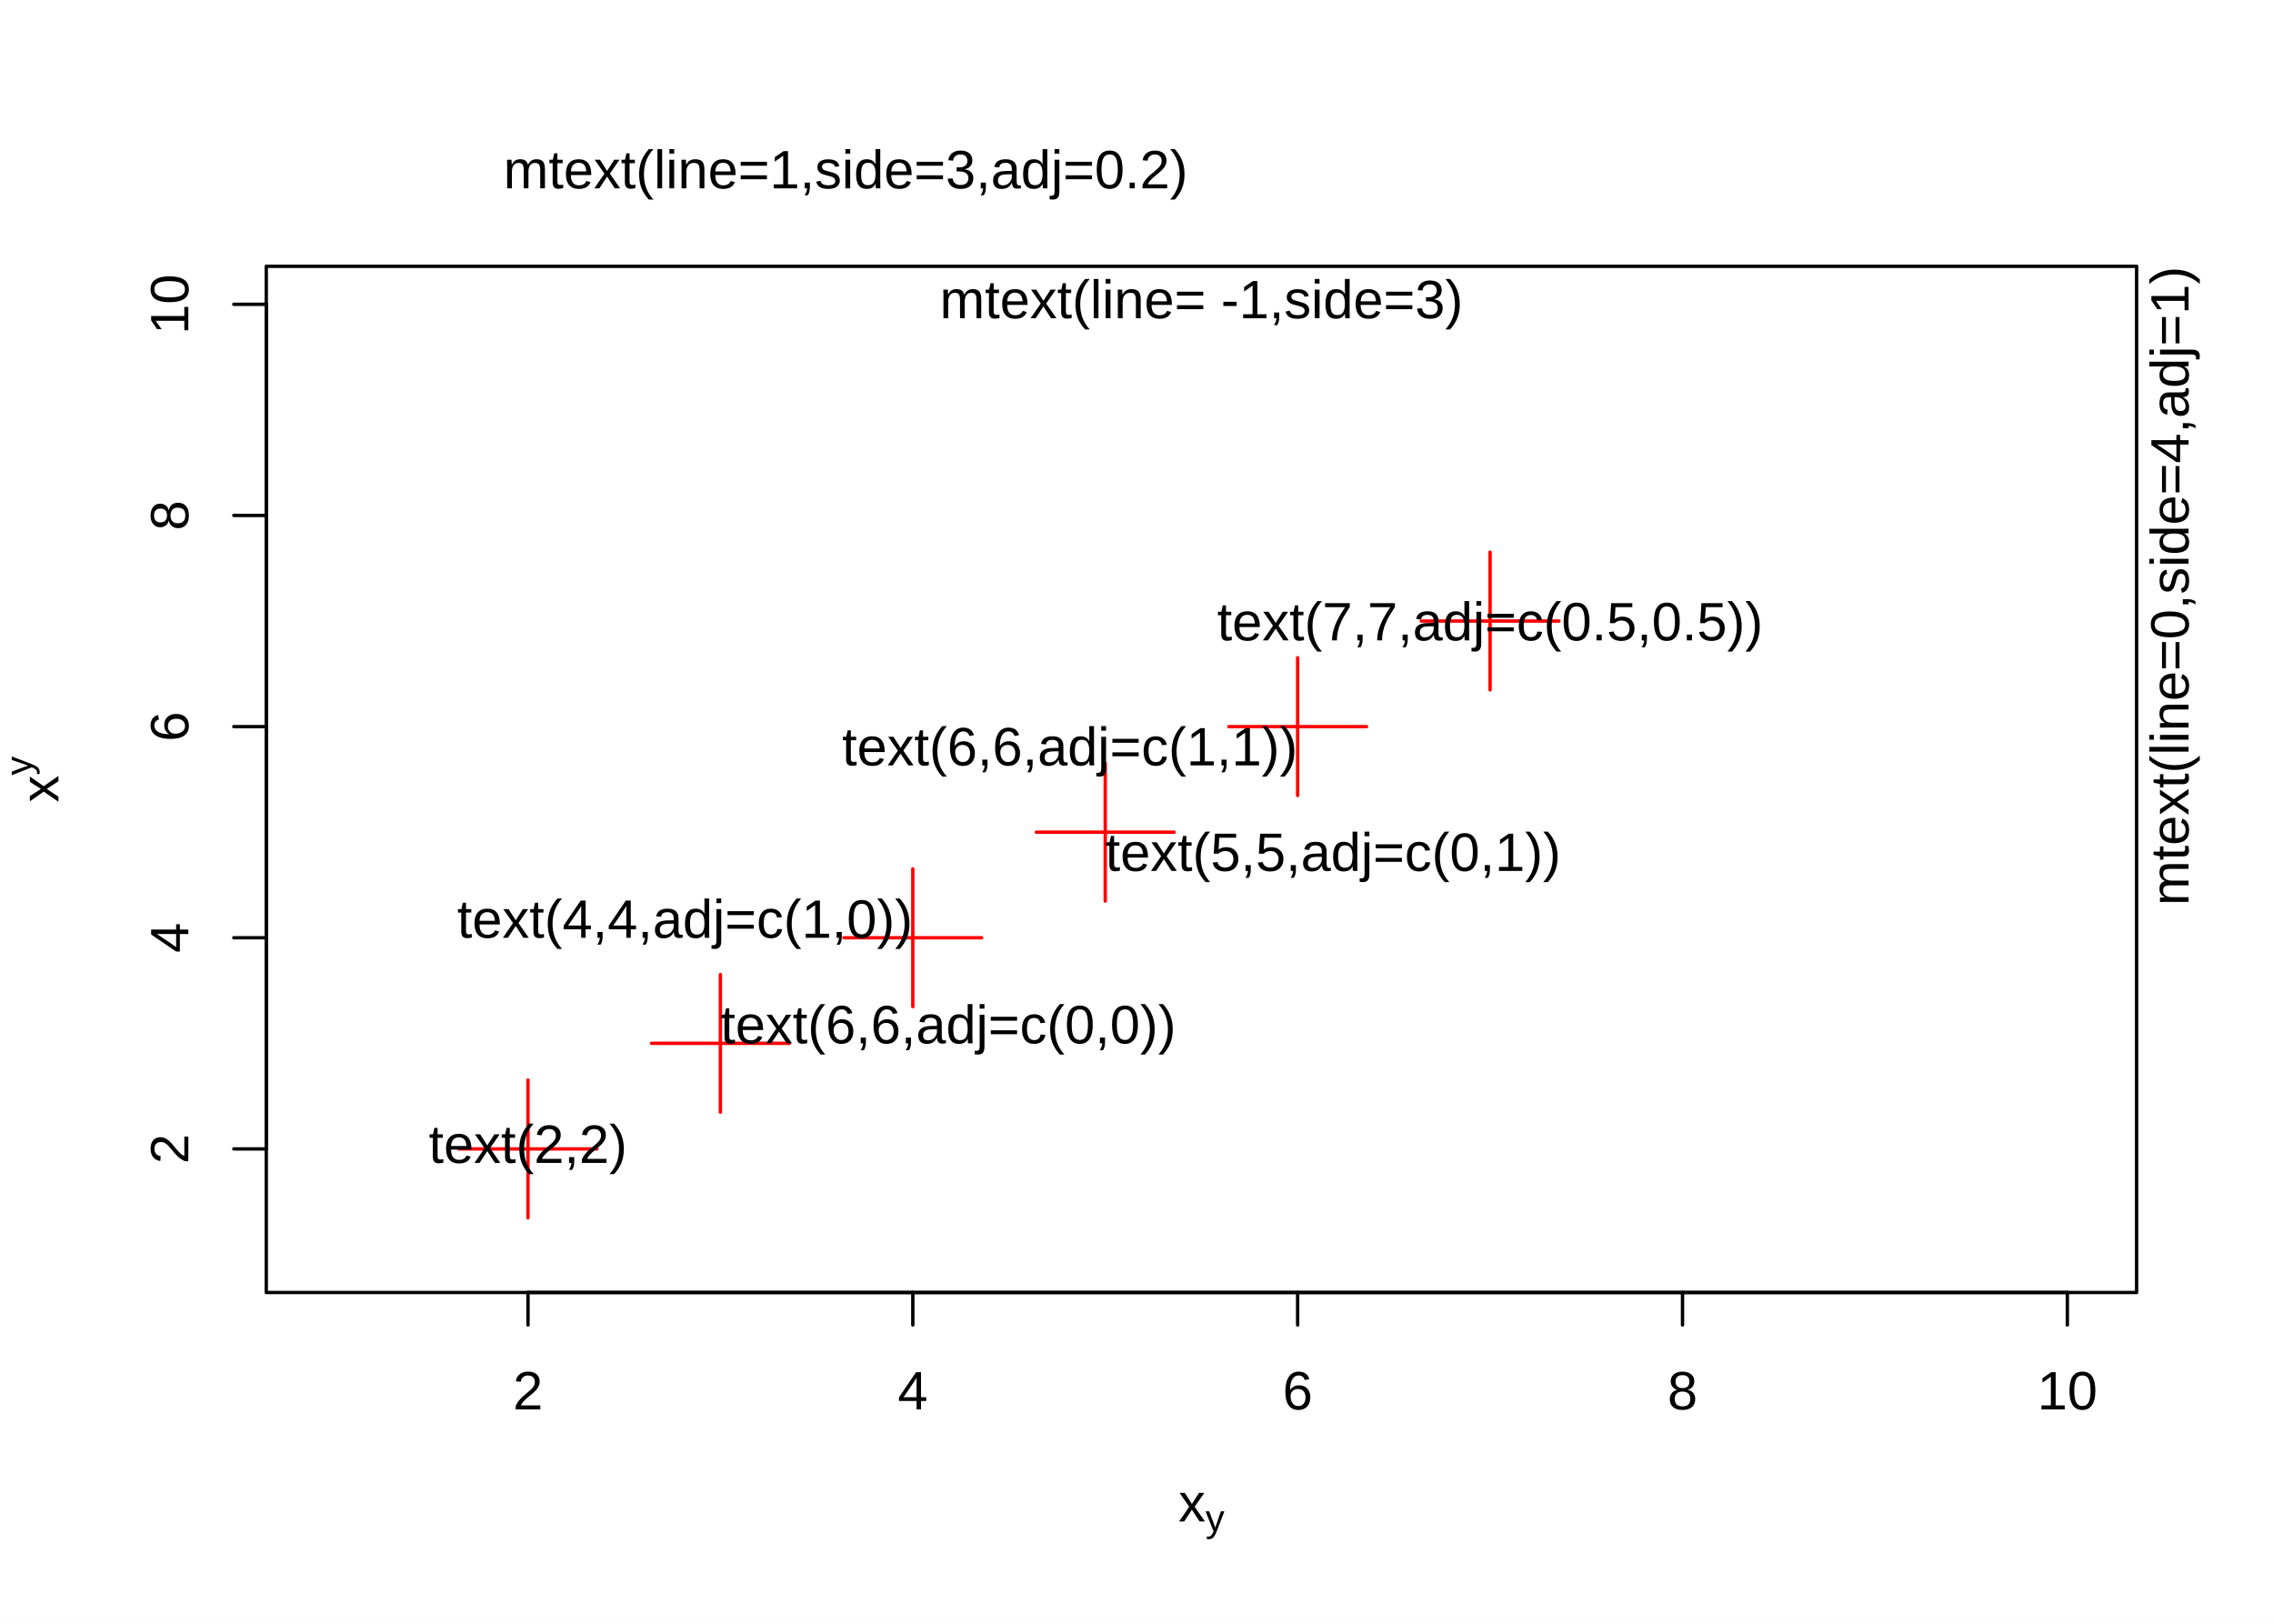
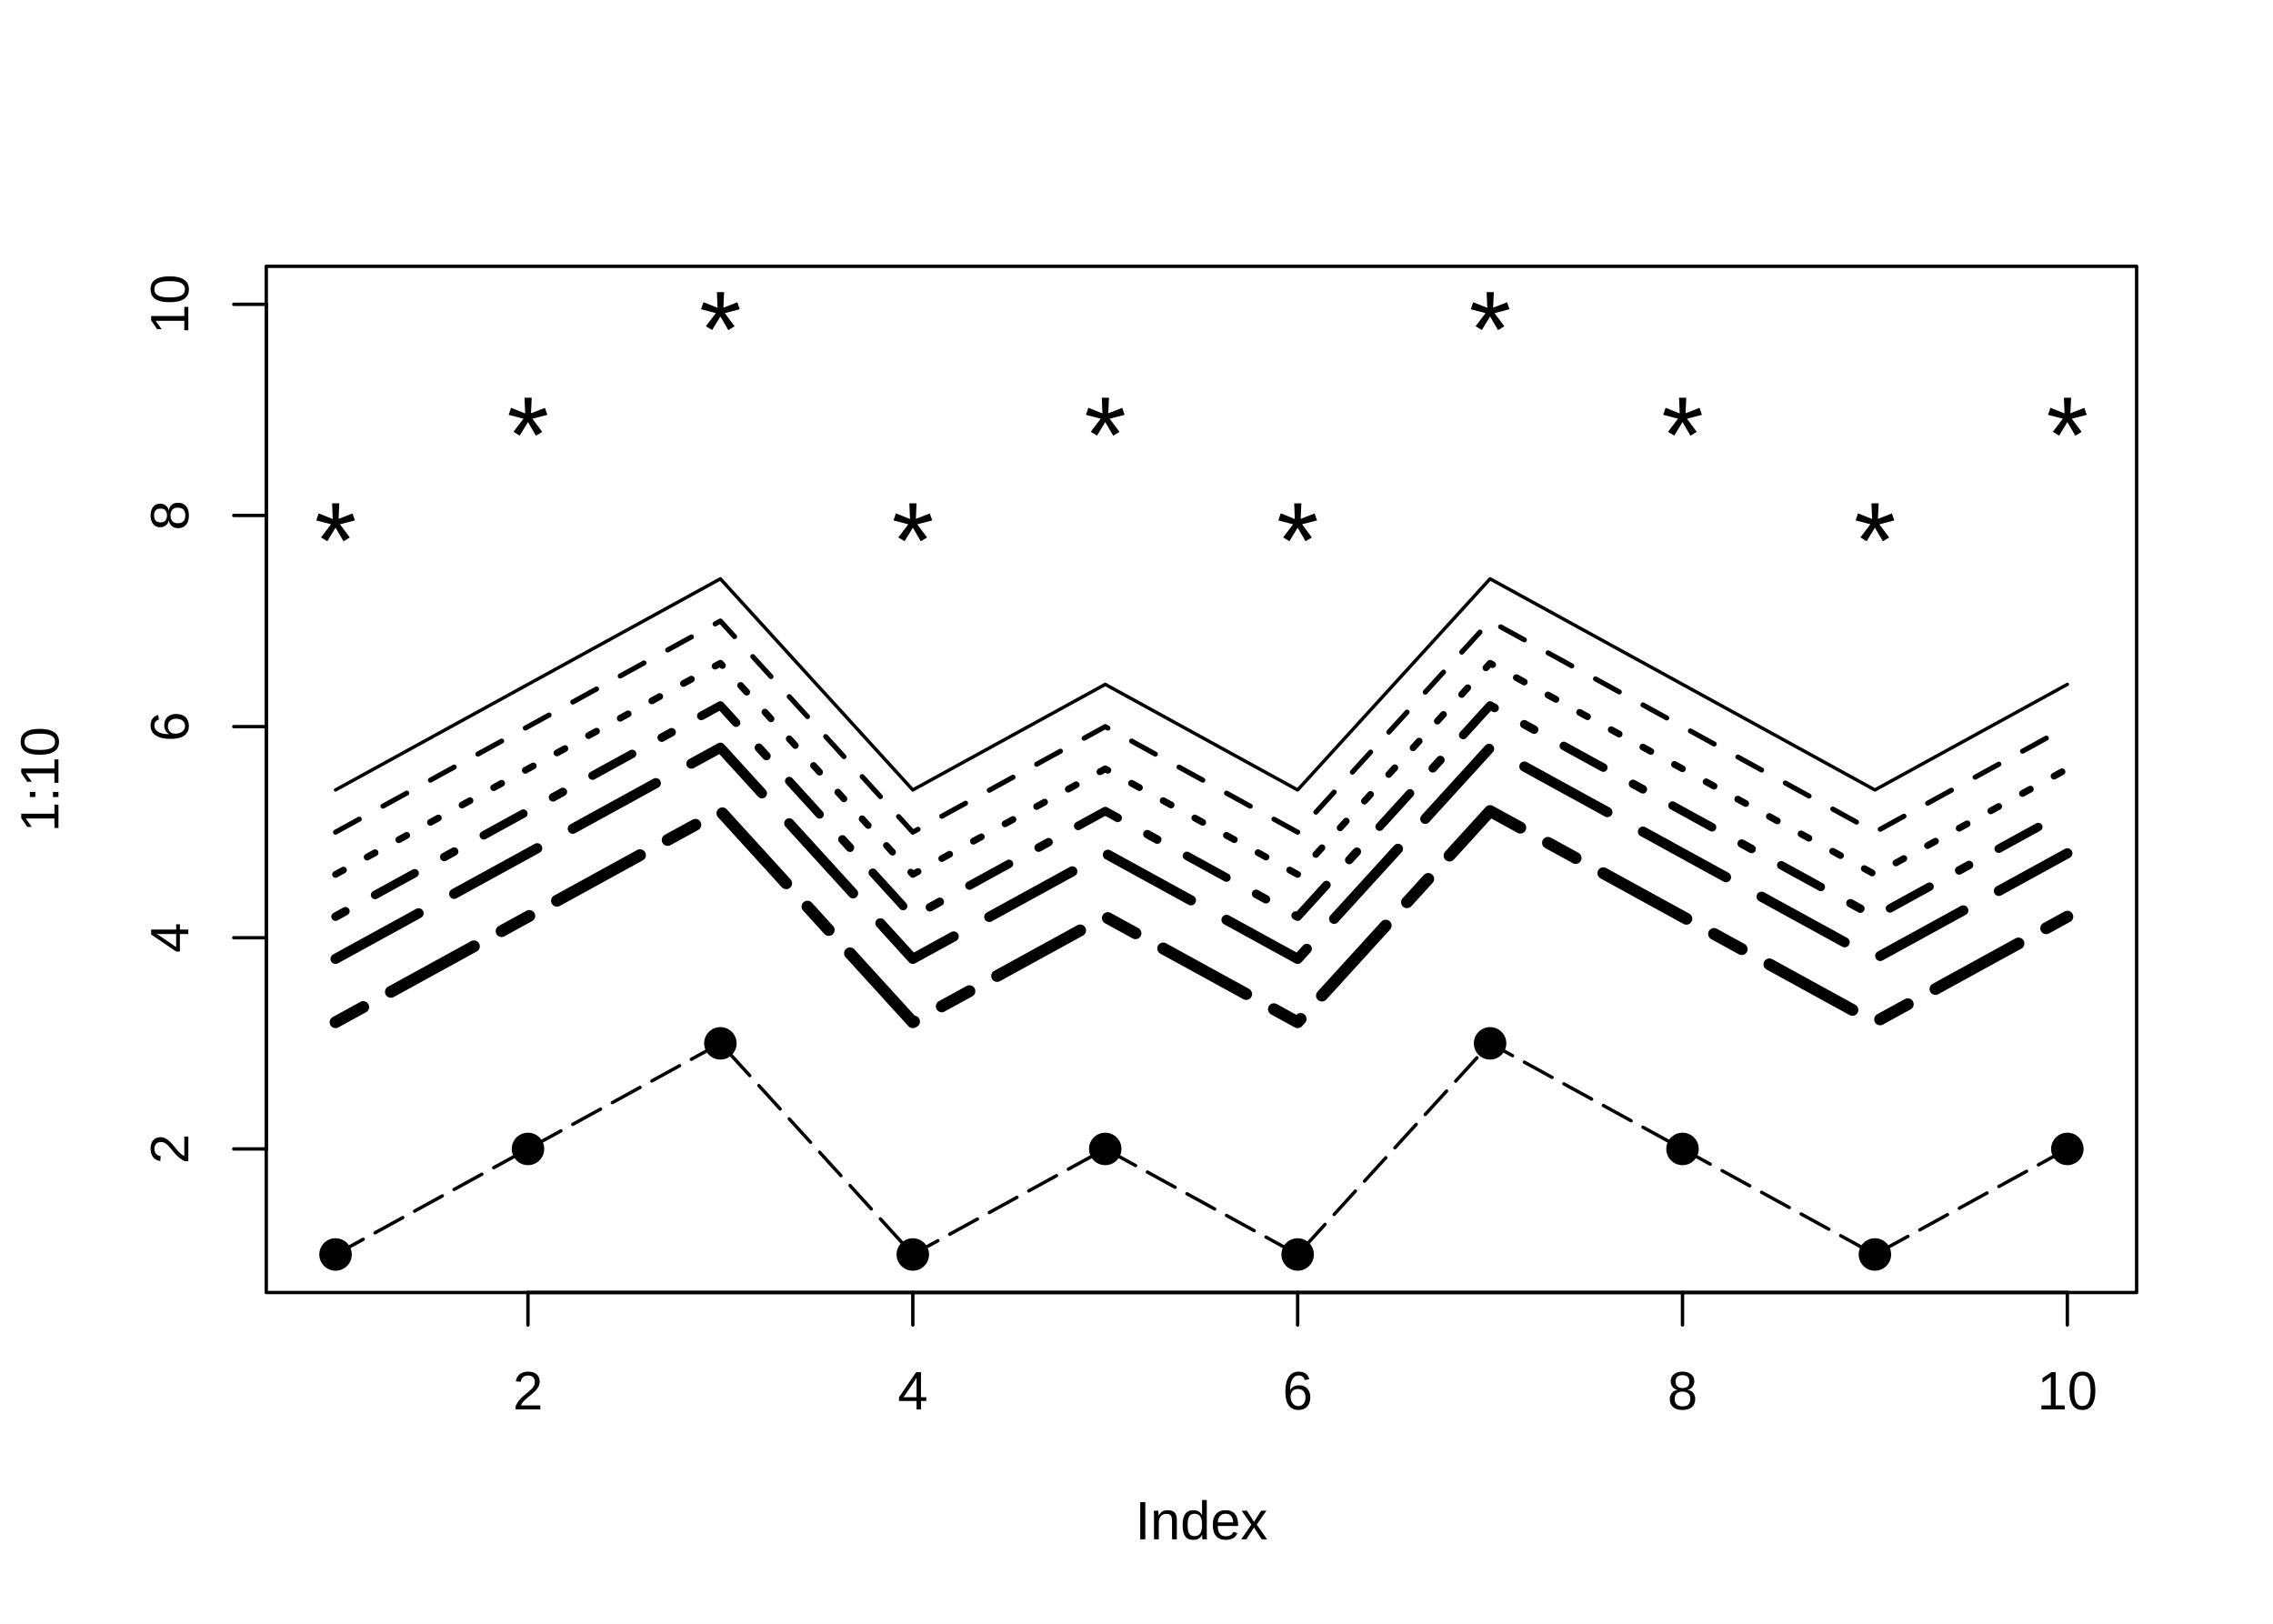
<svg xmlns="http://www.w3.org/2000/svg" viewBox="0 0 504.00 360.00">
  <defs>
    <style type="text/css">
    line, polyline, polygon, path, rect, circle {
      fill: none;
      stroke: #000000;
      stroke-linecap: round;
      stroke-linejoin: round;
      stroke-miterlimit: 10.00;
    }
  </style>
  </defs>
  <rect width="100%" height="100%" style="stroke: none; fill: #FFFFFF;" />
  <line x1="117.07" y1="286.56" x2="458.40" y2="286.56" style="stroke-width: 0.75;" />
  <line x1="117.07" y1="286.56" x2="117.07" y2="293.76" style="stroke-width: 0.75;" />
  <line x1="202.40" y1="286.56" x2="202.40" y2="293.76" style="stroke-width: 0.75;" />
  <line x1="287.73" y1="286.56" x2="287.73" y2="293.76" style="stroke-width: 0.75;" />
  <line x1="373.07" y1="286.56" x2="373.07" y2="293.76" style="stroke-width: 0.75;" />
  <line x1="458.40" y1="286.56" x2="458.40" y2="293.76" style="stroke-width: 0.75;" />
  <text x="113.73" y="312.48" style="font-size: 12.00px; font-family: Arial;" textLength="6.67px" lengthAdjust="spacingAndGlyphs">2</text>
  <text x="199.06" y="312.48" style="font-size: 12.00px; font-family: Arial;" textLength="6.67px" lengthAdjust="spacingAndGlyphs">4</text>
  <text x="284.40" y="312.48" style="font-size: 12.00px; font-family: Arial;" textLength="6.67px" lengthAdjust="spacingAndGlyphs">6</text>
  <text x="369.73" y="312.48" style="font-size: 12.00px; font-family: Arial;" textLength="6.67px" lengthAdjust="spacingAndGlyphs">8</text>
  <text x="451.73" y="312.48" style="font-size: 12.00px; font-family: Arial;" textLength="13.35px" lengthAdjust="spacingAndGlyphs">10</text>
  <line x1="59.04" y1="254.73" x2="59.04" y2="67.47" style="stroke-width: 0.75;" />
  <line x1="59.04" y1="254.73" x2="51.84" y2="254.73" style="stroke-width: 0.75;" />
  <line x1="59.04" y1="207.91" x2="51.84" y2="207.91" style="stroke-width: 0.75;" />
  <line x1="59.04" y1="161.10" x2="51.84" y2="161.10" style="stroke-width: 0.75;" />
  <line x1="59.04" y1="114.28" x2="51.84" y2="114.28" style="stroke-width: 0.75;" />
  <line x1="59.04" y1="67.47" x2="51.84" y2="67.47" style="stroke-width: 0.75;" />
  <text transform="translate(41.76,258.06) rotate(-90)" style="font-size: 12.00px; font-family: Arial;" textLength="6.67px" lengthAdjust="spacingAndGlyphs">2</text>
  <text transform="translate(41.76,211.25) rotate(-90)" style="font-size: 12.00px; font-family: Arial;" textLength="6.67px" lengthAdjust="spacingAndGlyphs">4</text>
  <text transform="translate(41.76,164.43) rotate(-90)" style="font-size: 12.00px; font-family: Arial;" textLength="6.67px" lengthAdjust="spacingAndGlyphs">6</text>
  <text transform="translate(41.76,117.62) rotate(-90)" style="font-size: 12.00px; font-family: Arial;" textLength="6.67px" lengthAdjust="spacingAndGlyphs">8</text>
  <text transform="translate(41.76,74.14) rotate(-90)" style="font-size: 12.00px; font-family: Arial;" textLength="13.35px" lengthAdjust="spacingAndGlyphs">10</text>
  <polyline points="59.04,286.56 473.76,286.56 473.76,59.04 59.04,59.04 59.04,286.56 " style="stroke-width: 0.75;" />
-   <text x="261.30" y="337.33" style="font-size: 12.00px; font-family: Arial;" textLength="6.00px" lengthAdjust="spacingAndGlyphs">x</text>
-   <text x="267.30" y="339.51" style="font-size: 8.40px; font-family: Arial;" textLength="4.20px" lengthAdjust="spacingAndGlyphs">y</text>
-   <text transform="translate(12.96,177.90) rotate(-90)" style="font-size: 12.00px; font-family: Arial;" textLength="6.00px" lengthAdjust="spacingAndGlyphs">x</text>
-   <text transform="translate(7.05,171.90) rotate(-90)" style="font-size: 8.40px; font-family: Arial;" textLength="4.20px" lengthAdjust="spacingAndGlyphs">y</text>
-   <text x="208.37" y="70.56" style="font-size: 12.00px; font-family: Arial;" textLength="116.05px" lengthAdjust="spacingAndGlyphs">mtext(line= -1,side=3)</text>
-   <text x="111.63" y="41.76" style="font-size: 12.00px; font-family: Arial;" textLength="151.76px" lengthAdjust="spacingAndGlyphs">mtext(line=1,side=3,adj=0.2)</text>
-   <text transform="translate(485.28,200.79) rotate(-90)" style="font-size: 12.00px; font-family: Arial;" textLength="141.75px" lengthAdjust="spacingAndGlyphs">mtext(line=0,side=4,adj=1)</text>
+   <text x="251.72" y="341.28" style="font-size: 12.00px; font-family: Arial;" textLength="29.36px" lengthAdjust="spacingAndGlyphs">Index</text>
+   <text transform="translate(12.96,184.48) rotate(-90)" style="font-size: 12.00px; font-family: Arial;" textLength="23.36px" lengthAdjust="spacingAndGlyphs">1:10</text>
  <defs>
    <clipPath id="cpNTkuMDR8NDczLjc2fDI4Ni41Nnw1OS4wNA==">
      <rect x="59.04" y="59.04" width="414.72" height="227.52" />
    </clipPath>
  </defs>
-   <line x1="101.79" y1="254.73" x2="132.34" y2="254.73" style="stroke-width: 0.75; stroke: #FF0000;" clip-path="url(#cpNTkuMDR8NDczLjc2fDI4Ni41Nnw1OS4wNA==)" />
-   <line x1="117.07" y1="270.00" x2="117.07" y2="239.45" style="stroke-width: 0.75; stroke: #FF0000;" clip-path="url(#cpNTkuMDR8NDczLjc2fDI4Ni41Nnw1OS4wNA==)" />
-   <line x1="144.46" y1="231.32" x2="175.01" y2="231.32" style="stroke-width: 0.75; stroke: #FF0000;" clip-path="url(#cpNTkuMDR8NDczLjc2fDI4Ni41Nnw1OS4wNA==)" />
-   <line x1="159.73" y1="246.59" x2="159.73" y2="216.05" style="stroke-width: 0.75; stroke: #FF0000;" clip-path="url(#cpNTkuMDR8NDczLjc2fDI4Ni41Nnw1OS4wNA==)" />
-   <line x1="187.13" y1="207.91" x2="217.67" y2="207.91" style="stroke-width: 0.75; stroke: #FF0000;" clip-path="url(#cpNTkuMDR8NDczLjc2fDI4Ni41Nnw1OS4wNA==)" />
-   <line x1="202.40" y1="223.18" x2="202.40" y2="192.64" style="stroke-width: 0.75; stroke: #FF0000;" clip-path="url(#cpNTkuMDR8NDczLjc2fDI4Ni41Nnw1OS4wNA==)" />
-   <line x1="229.79" y1="184.50" x2="260.34" y2="184.50" style="stroke-width: 0.75; stroke: #FF0000;" clip-path="url(#cpNTkuMDR8NDczLjc2fDI4Ni41Nnw1OS4wNA==)" />
-   <line x1="245.07" y1="199.78" x2="245.07" y2="169.23" style="stroke-width: 0.75; stroke: #FF0000;" clip-path="url(#cpNTkuMDR8NDczLjc2fDI4Ni41Nnw1OS4wNA==)" />
-   <line x1="272.46" y1="161.10" x2="303.01" y2="161.10" style="stroke-width: 0.75; stroke: #FF0000;" clip-path="url(#cpNTkuMDR8NDczLjc2fDI4Ni41Nnw1OS4wNA==)" />
-   <line x1="287.73" y1="176.37" x2="287.73" y2="145.82" style="stroke-width: 0.75; stroke: #FF0000;" clip-path="url(#cpNTkuMDR8NDczLjc2fDI4Ni41Nnw1OS4wNA==)" />
-   <line x1="315.13" y1="137.69" x2="345.67" y2="137.69" style="stroke-width: 0.75; stroke: #FF0000;" clip-path="url(#cpNTkuMDR8NDczLjc2fDI4Ni41Nnw1OS4wNA==)" />
-   <line x1="330.40" y1="152.96" x2="330.40" y2="122.42" style="stroke-width: 0.75; stroke: #FF0000;" clip-path="url(#cpNTkuMDR8NDczLjc2fDI4Ni41Nnw1OS4wNA==)" />
  <g clip-path="url(#cpNTkuMDR8NDczLjc2fDI4Ni41Nnw1OS4wNA==)">
-     <text x="95.06" y="257.83" style="font-size: 12.00px; font-family: Arial;" textLength="44.02px" lengthAdjust="spacingAndGlyphs">text(2,2)</text>
+     <text x="69.73" y="128.10" style="font-size: 24.00px; font-family: Arial;" textLength="9.34px" lengthAdjust="spacingAndGlyphs">*</text>
  </g>
  <g clip-path="url(#cpNTkuMDR8NDczLjc2fDI4Ni41Nnw1OS4wNA==)">
-     <text x="159.73" y="231.32" style="font-size: 12.00px; font-family: Arial;" textLength="101.04px" lengthAdjust="spacingAndGlyphs">text(6,6,adj=c(0,0))</text>
+     <text x="112.40" y="104.69" style="font-size: 24.00px; font-family: Arial;" textLength="9.34px" lengthAdjust="spacingAndGlyphs">*</text>
  </g>
  <g clip-path="url(#cpNTkuMDR8NDczLjc2fDI4Ni41Nnw1OS4wNA==)">
-     <text x="101.36" y="207.91" style="font-size: 12.00px; font-family: Arial;" textLength="101.04px" lengthAdjust="spacingAndGlyphs">text(4,4,adj=c(1,0))</text>
+     <text x="155.06" y="81.28" style="font-size: 24.00px; font-family: Arial;" textLength="9.34px" lengthAdjust="spacingAndGlyphs">*</text>
  </g>
  <g clip-path="url(#cpNTkuMDR8NDczLjc2fDI4Ni41Nnw1OS4wNA==)">
-     <text x="245.07" y="193.09" style="font-size: 12.00px; font-family: Arial;" textLength="101.04px" lengthAdjust="spacingAndGlyphs">text(5,5,adj=c(0,1))</text>
+     <text x="197.73" y="128.10" style="font-size: 24.00px; font-family: Arial;" textLength="9.34px" lengthAdjust="spacingAndGlyphs">*</text>
  </g>
  <g clip-path="url(#cpNTkuMDR8NDczLjc2fDI4Ni41Nnw1OS4wNA==)">
-     <text x="186.69" y="169.69" style="font-size: 12.00px; font-family: Arial;" textLength="101.04px" lengthAdjust="spacingAndGlyphs">text(6,6,adj=c(1,1))</text>
+     <text x="240.40" y="104.69" style="font-size: 24.00px; font-family: Arial;" textLength="9.34px" lengthAdjust="spacingAndGlyphs">*</text>
  </g>
  <g clip-path="url(#cpNTkuMDR8NDczLjc2fDI4Ni41Nnw1OS4wNA==)">
-     <text x="269.87" y="141.98" style="font-size: 12.00px; font-family: Arial;" textLength="121.06px" lengthAdjust="spacingAndGlyphs">text(7,7,adj=c(0.5,0.5))</text>
+     <text x="283.06" y="128.10" style="font-size: 24.00px; font-family: Arial;" textLength="9.34px" lengthAdjust="spacingAndGlyphs">*</text>
  </g>
+   <g clip-path="url(#cpNTkuMDR8NDczLjc2fDI4Ni41Nnw1OS4wNA==)">
+     <text x="325.73" y="81.28" style="font-size: 24.00px; font-family: Arial;" textLength="9.34px" lengthAdjust="spacingAndGlyphs">*</text>
+   </g>
+   <g clip-path="url(#cpNTkuMDR8NDczLjc2fDI4Ni41Nnw1OS4wNA==)">
+     <text x="368.40" y="104.69" style="font-size: 24.00px; font-family: Arial;" textLength="9.34px" lengthAdjust="spacingAndGlyphs">*</text>
+   </g>
+   <g clip-path="url(#cpNTkuMDR8NDczLjc2fDI4Ni41Nnw1OS4wNA==)">
+     <text x="411.06" y="128.10" style="font-size: 24.00px; font-family: Arial;" textLength="9.34px" lengthAdjust="spacingAndGlyphs">*</text>
+   </g>
+   <g clip-path="url(#cpNTkuMDR8NDczLjc2fDI4Ni41Nnw1OS4wNA==)">
+     <text x="453.73" y="104.69" style="font-size: 24.00px; font-family: Arial;" textLength="9.34px" lengthAdjust="spacingAndGlyphs">*</text>
+   </g>
+   <polyline points="74.40,175.14 117.07,151.73 159.73,128.33 202.40,175.14 245.07,151.73 287.73,175.14 330.40,128.33 373.07,151.73 415.73,175.14 458.40,151.73 " style="stroke-width: 0.75;" clip-path="url(#cpNTkuMDR8NDczLjc2fDI4Ni41Nnw1OS4wNA==)" />
+   <polyline points="74.40,184.50 117.07,161.10 159.73,137.69 202.40,184.50 245.07,161.10 287.73,184.50 330.40,137.69 373.07,161.10 415.73,184.50 458.40,161.10 " style="stroke-width: 1.12; stroke-dasharray: 6.00,6.00;" clip-path="url(#cpNTkuMDR8NDczLjc2fDI4Ni41Nnw1OS4wNA==)" />
+   <polyline points="74.40,193.87 117.07,170.46 159.73,147.05 202.40,193.87 245.07,170.46 287.73,193.87 330.40,147.05 373.07,170.46 415.73,193.87 458.40,170.46 " style="stroke-width: 1.50; stroke-dasharray: 2.00,6.00;" clip-path="url(#cpNTkuMDR8NDczLjc2fDI4Ni41Nnw1OS4wNA==)" />
+   <polyline points="74.40,203.23 117.07,179.82 159.73,156.41 202.40,203.23 245.07,179.82 287.73,203.23 330.40,156.41 373.07,179.82 415.73,203.23 458.40,179.82 " style="stroke-width: 1.88; stroke-dasharray: 2.50,7.50,10.00,7.50;" clip-path="url(#cpNTkuMDR8NDczLjc2fDI4Ni41Nnw1OS4wNA==)" />
+   <polyline points="74.40,212.59 117.07,189.19 159.73,165.78 202.40,212.59 245.07,189.19 287.73,212.59 330.40,165.78 373.07,189.19 415.73,212.59 458.40,189.19 " style="stroke-width: 2.25; stroke-dasharray: 21.00,9.00;" clip-path="url(#cpNTkuMDR8NDczLjc2fDI4Ni41Nnw1OS4wNA==)" />
+   <polyline points="74.40,226.64 117.07,203.23 159.73,179.82 202.40,226.64 245.07,203.23 287.73,226.64 330.40,179.82 373.07,203.23 415.73,226.64 458.40,203.23 " style="stroke-width: 2.62; stroke-dasharray: 7.00,7.00,21.00,7.00;" clip-path="url(#cpNTkuMDR8NDczLjc2fDI4Ni41Nnw1OS4wNA==)" />
+   <circle cx="74.40" cy="278.13" r="2.70pt" style="stroke-width: 0.75; stroke: none; fill: #000000;" clip-path="url(#cpNTkuMDR8NDczLjc2fDI4Ni41Nnw1OS4wNA==)" />
+   <circle cx="117.07" cy="254.73" r="2.70pt" style="stroke-width: 0.75; stroke: none; fill: #000000;" clip-path="url(#cpNTkuMDR8NDczLjc2fDI4Ni41Nnw1OS4wNA==)" />
+   <circle cx="159.73" cy="231.32" r="2.70pt" style="stroke-width: 0.75; stroke: none; fill: #000000;" clip-path="url(#cpNTkuMDR8NDczLjc2fDI4Ni41Nnw1OS4wNA==)" />
+   <circle cx="202.40" cy="278.13" r="2.70pt" style="stroke-width: 0.75; stroke: none; fill: #000000;" clip-path="url(#cpNTkuMDR8NDczLjc2fDI4Ni41Nnw1OS4wNA==)" />
+   <circle cx="245.07" cy="254.73" r="2.70pt" style="stroke-width: 0.75; stroke: none; fill: #000000;" clip-path="url(#cpNTkuMDR8NDczLjc2fDI4Ni41Nnw1OS4wNA==)" />
+   <circle cx="287.73" cy="278.13" r="2.70pt" style="stroke-width: 0.75; stroke: none; fill: #000000;" clip-path="url(#cpNTkuMDR8NDczLjc2fDI4Ni41Nnw1OS4wNA==)" />
+   <circle cx="330.40" cy="231.32" r="2.70pt" style="stroke-width: 0.75; stroke: none; fill: #000000;" clip-path="url(#cpNTkuMDR8NDczLjc2fDI4Ni41Nnw1OS4wNA==)" />
+   <circle cx="373.07" cy="254.73" r="2.70pt" style="stroke-width: 0.75; stroke: none; fill: #000000;" clip-path="url(#cpNTkuMDR8NDczLjc2fDI4Ni41Nnw1OS4wNA==)" />
+   <circle cx="415.73" cy="278.13" r="2.70pt" style="stroke-width: 0.75; stroke: none; fill: #000000;" clip-path="url(#cpNTkuMDR8NDczLjc2fDI4Ni41Nnw1OS4wNA==)" />
+   <circle cx="458.40" cy="254.73" r="2.70pt" style="stroke-width: 0.75; stroke: none; fill: #000000;" clip-path="url(#cpNTkuMDR8NDczLjc2fDI4Ni41Nnw1OS4wNA==)" />
+   <polyline points="74.40,278.13 117.07,254.73 159.73,231.32 202.40,278.13 245.07,254.73 287.73,278.13 330.40,231.32 373.07,254.73 415.73,278.13 458.40,254.73 " style="stroke-width: 0.75; stroke-dasharray: 7.00,3.00;" clip-path="url(#cpNTkuMDR8NDczLjc2fDI4Ni41Nnw1OS4wNA==)" />
</svg>
